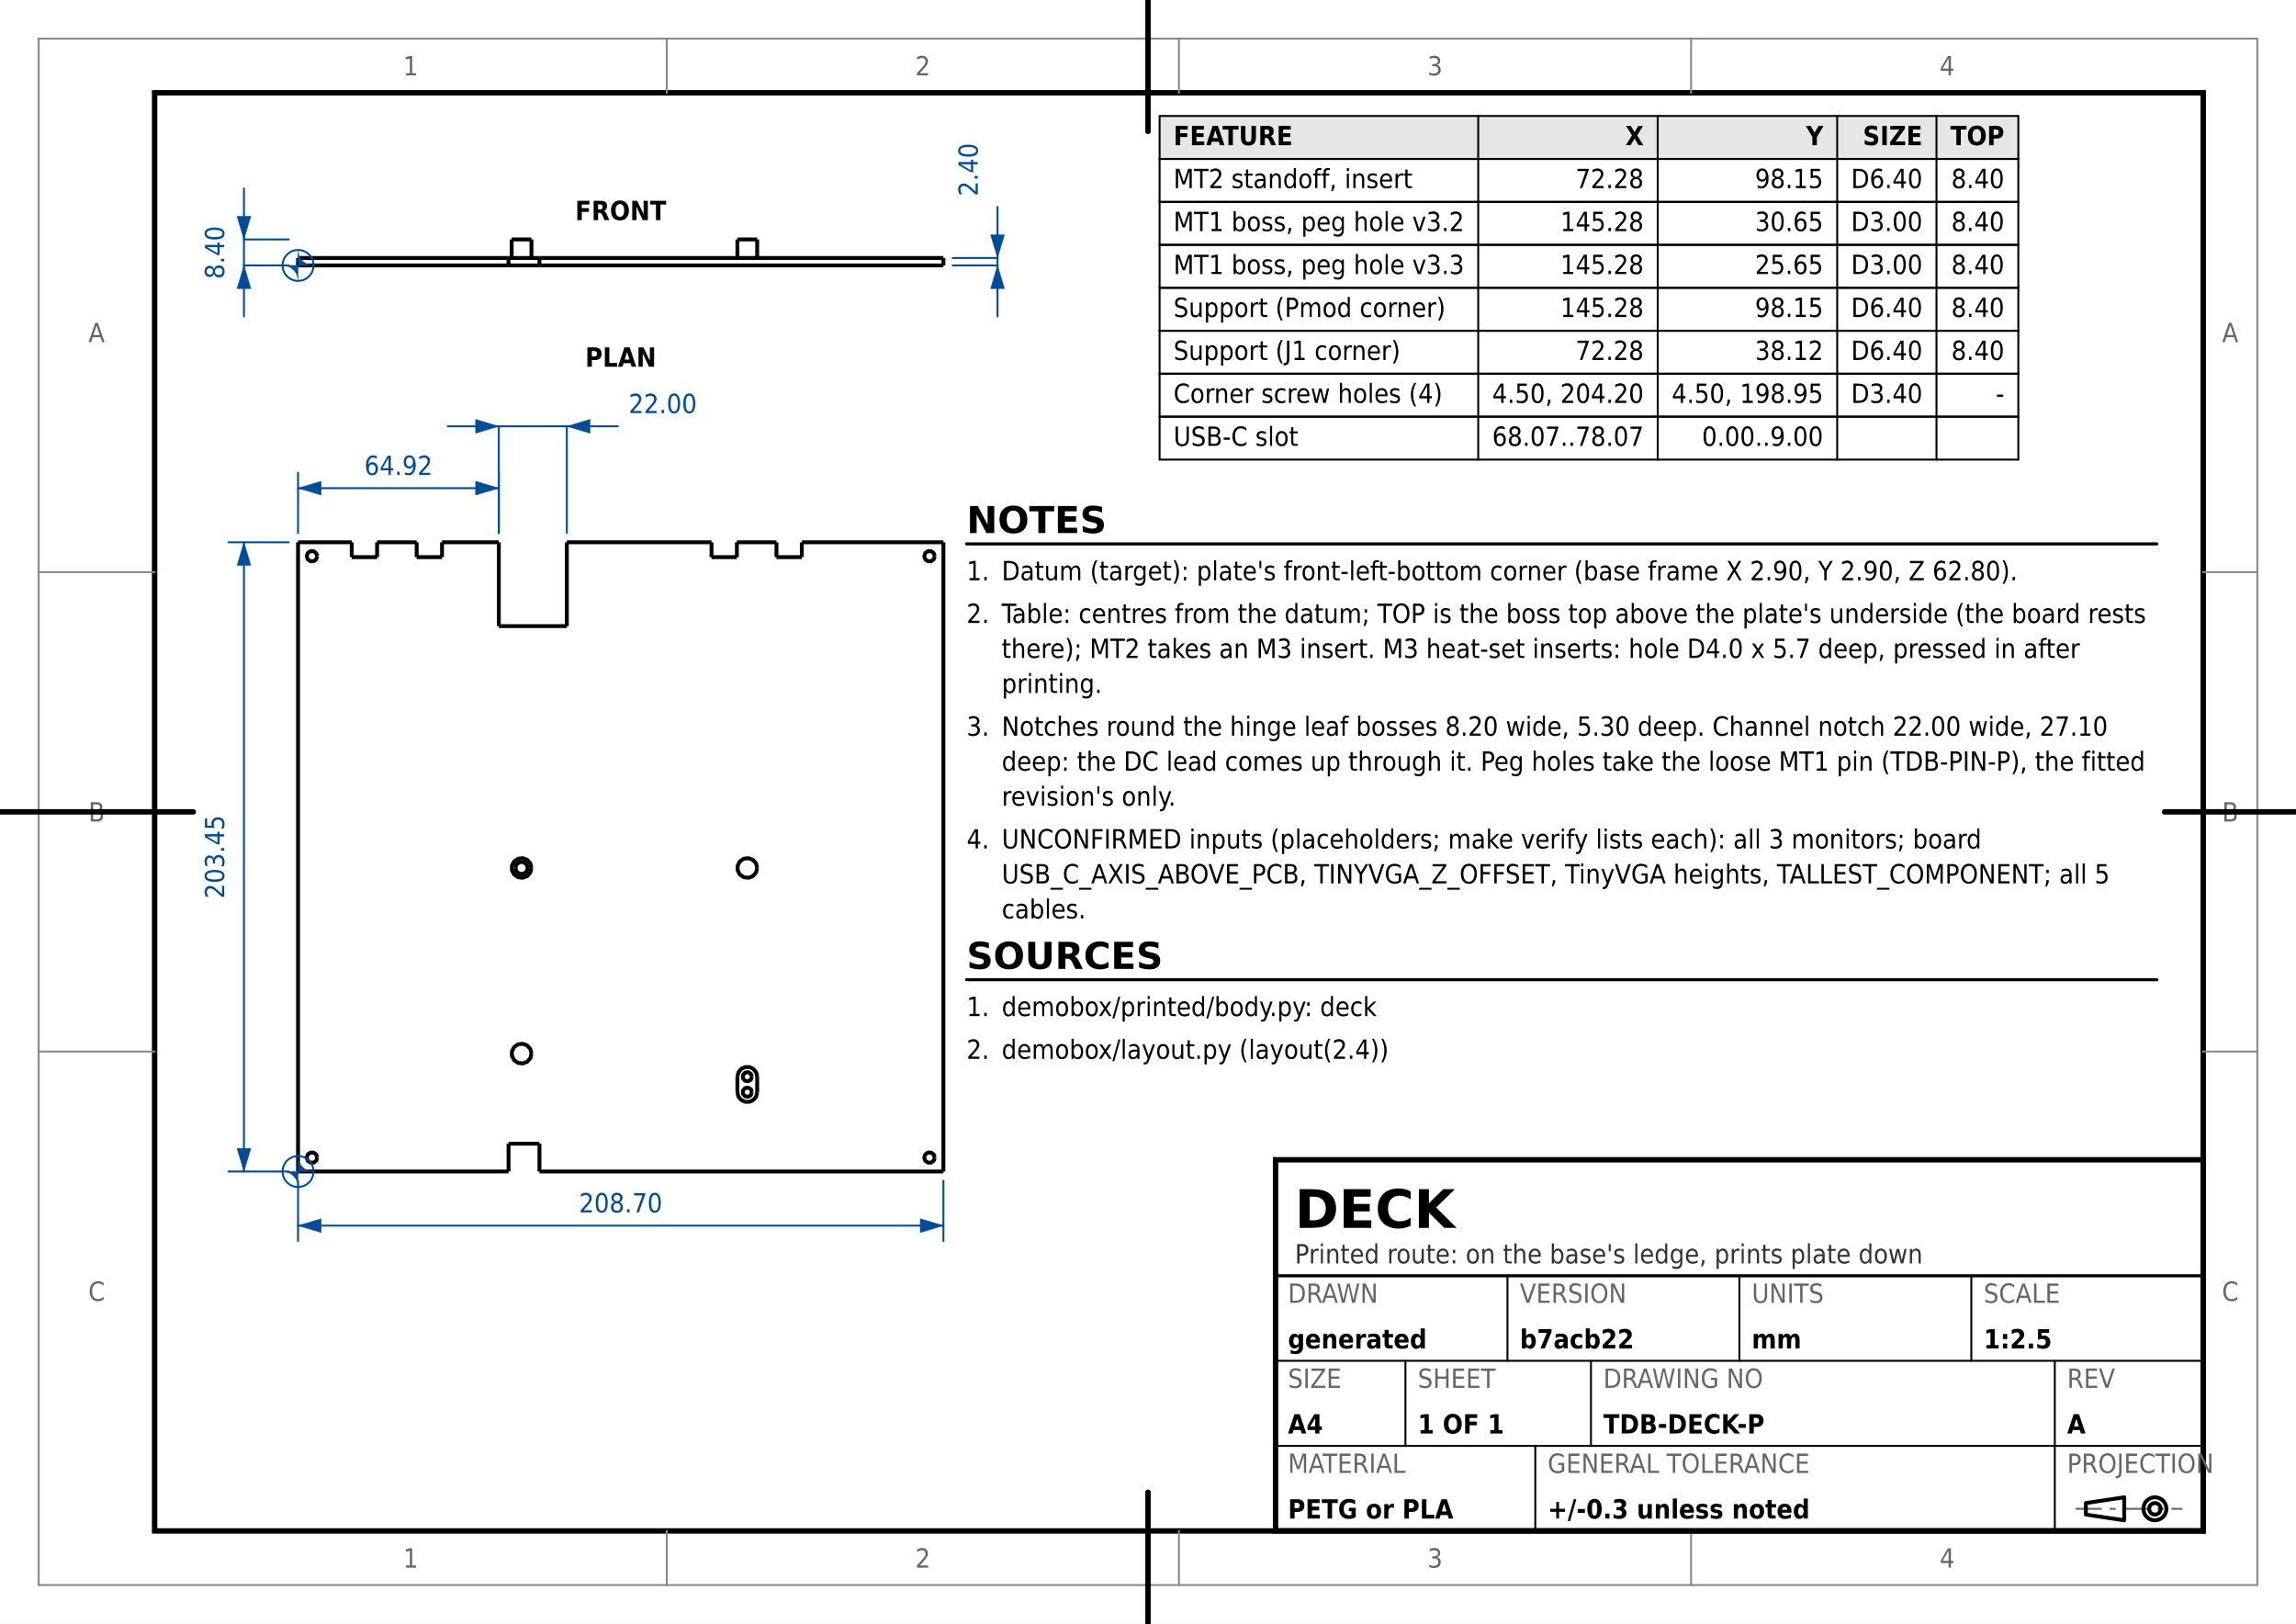
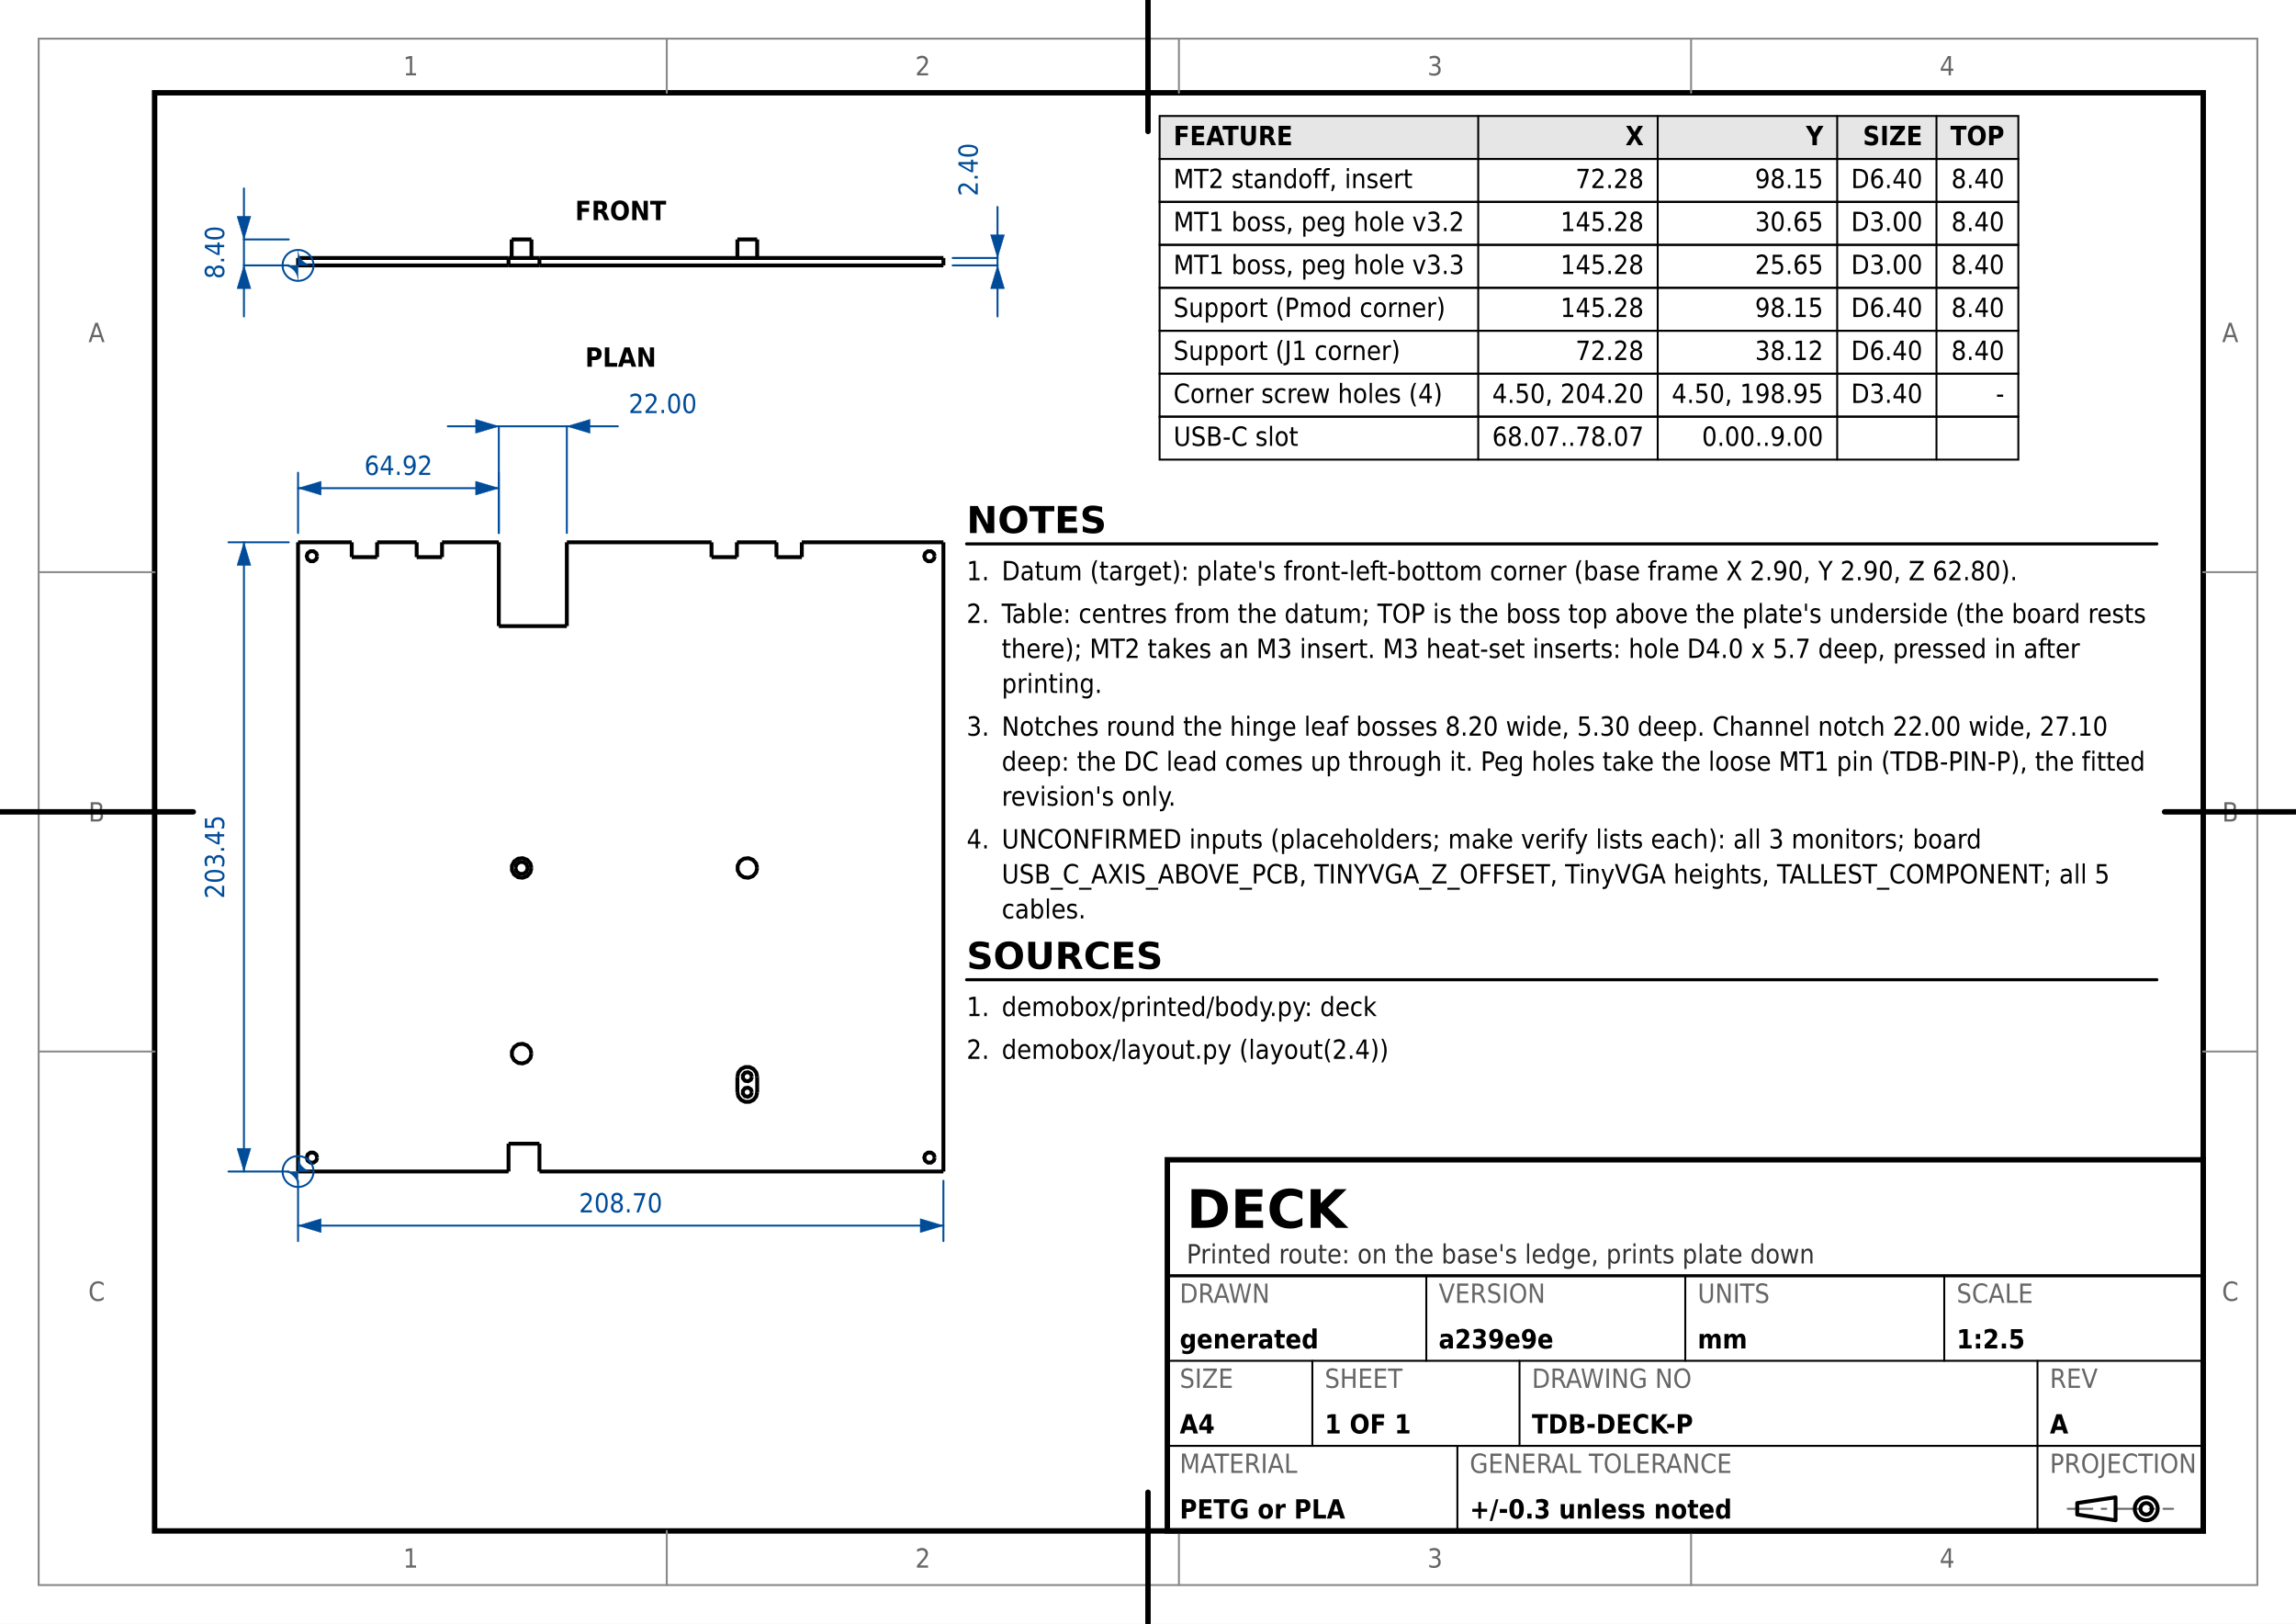
<svg xmlns="http://www.w3.org/2000/svg" version="1.1" width="297mm" height="210mm" viewBox="0 0 297 210">
  <rect width="100%" height="100%" fill="#ffffff" />
  <rect x="5" y="5" width="287" height="200" fill="none" stroke="#888888" stroke-width="0.25" />
  <rect x="20" y="12" width="265" height="186" fill="none" stroke="#000000" stroke-width="0.7" />
  <text x="53.125" y="202.75" font-family="DejaVu Sans Condensed, DejaVu Sans, Liberation Sans, sans-serif" font-size="3.429" fill="#666666" text-anchor="middle">1</text>
  <text x="53.125" y="9.75" font-family="DejaVu Sans Condensed, DejaVu Sans, Liberation Sans, sans-serif" font-size="3.429" fill="#666666" text-anchor="middle">1</text>
  <line x1="86.25" y1="205" x2="86.25" y2="198" stroke="#888888" stroke-width="0.25" stroke-linecap="round" />
  <line x1="86.25" y1="12" x2="86.25" y2="5" stroke="#888888" stroke-width="0.25" stroke-linecap="round" />
  <text x="119.375" y="202.75" font-family="DejaVu Sans Condensed, DejaVu Sans, Liberation Sans, sans-serif" font-size="3.429" fill="#666666" text-anchor="middle">2</text>
  <text x="119.375" y="9.75" font-family="DejaVu Sans Condensed, DejaVu Sans, Liberation Sans, sans-serif" font-size="3.429" fill="#666666" text-anchor="middle">2</text>
  <line x1="152.5" y1="205" x2="152.5" y2="198" stroke="#888888" stroke-width="0.25" stroke-linecap="round" />
  <line x1="152.5" y1="12" x2="152.5" y2="5" stroke="#888888" stroke-width="0.25" stroke-linecap="round" />
  <text x="185.625" y="202.75" font-family="DejaVu Sans Condensed, DejaVu Sans, Liberation Sans, sans-serif" font-size="3.429" fill="#666666" text-anchor="middle">3</text>
  <text x="185.625" y="9.75" font-family="DejaVu Sans Condensed, DejaVu Sans, Liberation Sans, sans-serif" font-size="3.429" fill="#666666" text-anchor="middle">3</text>
  <line x1="218.75" y1="205" x2="218.75" y2="198" stroke="#888888" stroke-width="0.25" stroke-linecap="round" />
  <line x1="218.75" y1="12" x2="218.75" y2="5" stroke="#888888" stroke-width="0.25" stroke-linecap="round" />
  <text x="251.875" y="202.75" font-family="DejaVu Sans Condensed, DejaVu Sans, Liberation Sans, sans-serif" font-size="3.429" fill="#666666" text-anchor="middle">4</text>
  <text x="251.875" y="9.75" font-family="DejaVu Sans Condensed, DejaVu Sans, Liberation Sans, sans-serif" font-size="3.429" fill="#666666" text-anchor="middle">4</text>
  <text x="12.5" y="168.25" font-family="DejaVu Sans Condensed, DejaVu Sans, Liberation Sans, sans-serif" font-size="3.429" fill="#666666" text-anchor="middle">C</text>
  <text x="288.5" y="168.25" font-family="DejaVu Sans Condensed, DejaVu Sans, Liberation Sans, sans-serif" font-size="3.429" fill="#666666" text-anchor="middle">C</text>
  <line x1="5" y1="136" x2="20" y2="136" stroke="#888888" stroke-width="0.25" stroke-linecap="round" />
  <line x1="285" y1="136" x2="292" y2="136" stroke="#888888" stroke-width="0.25" stroke-linecap="round" />
  <text x="12.5" y="106.25" font-family="DejaVu Sans Condensed, DejaVu Sans, Liberation Sans, sans-serif" font-size="3.429" fill="#666666" text-anchor="middle">B</text>
  <text x="288.5" y="106.25" font-family="DejaVu Sans Condensed, DejaVu Sans, Liberation Sans, sans-serif" font-size="3.429" fill="#666666" text-anchor="middle">B</text>
  <line x1="5" y1="74" x2="20" y2="74" stroke="#888888" stroke-width="0.25" stroke-linecap="round" />
  <line x1="285" y1="74" x2="292" y2="74" stroke="#888888" stroke-width="0.25" stroke-linecap="round" />
  <text x="12.5" y="44.25" font-family="DejaVu Sans Condensed, DejaVu Sans, Liberation Sans, sans-serif" font-size="3.429" fill="#666666" text-anchor="middle">A</text>
  <text x="288.5" y="44.25" font-family="DejaVu Sans Condensed, DejaVu Sans, Liberation Sans, sans-serif" font-size="3.429" fill="#666666" text-anchor="middle">A</text>
  <line x1="148.5" y1="210" x2="148.5" y2="193" stroke="#000000" stroke-width="0.7" stroke-linecap="round" />
  <line x1="148.5" y1="17" x2="148.5" y2="0" stroke="#000000" stroke-width="0.7" stroke-linecap="round" />
  <line x1="0" y1="105" x2="25" y2="105" stroke="#000000" stroke-width="0.7" stroke-linecap="round" />
  <line x1="280" y1="105" x2="297" y2="105" stroke="#000000" stroke-width="0.7" stroke-linecap="round" />
  <polyline points="38.555,34.327 38.555,33.367" fill="none" stroke="#000000" stroke-width="0.5" stroke-linejoin="round" />
  <polyline points="38.555,34.327 65.782,34.327" fill="none" stroke="#000000" stroke-width="0.5" stroke-linejoin="round" />
  <polyline points="65.782,33.367 65.782,34.327" fill="none" stroke="#000000" stroke-width="0.5" stroke-linejoin="round" />
  <polyline points="38.555,33.367 65.782,33.367" fill="none" stroke="#000000" stroke-width="0.5" stroke-linejoin="round" />
  <polyline points="69.782,33.367 122.035,33.367" fill="none" stroke="#000000" stroke-width="0.5" stroke-linejoin="round" />
  <polyline points="69.782,33.367 65.782,33.367" fill="none" stroke="#000000" stroke-width="0.5" stroke-linejoin="round" />
  <polyline points="69.782,34.327 122.035,34.327" fill="none" stroke="#000000" stroke-width="0.5" stroke-linejoin="round" />
  <polyline points="69.782,34.327 65.782,34.327" fill="none" stroke="#000000" stroke-width="0.5" stroke-linejoin="round" />
  <polyline points="122.035,34.327 122.035,33.367" fill="none" stroke="#000000" stroke-width="0.5" stroke-linejoin="round" />
  <polyline points="69.782,33.367 69.782,34.327" fill="none" stroke="#000000" stroke-width="0.5" stroke-linejoin="round" />
  <polyline points="66.186,30.967 66.218,30.967 66.312,30.967 66.465,30.967 66.668,30.967 66.91,30.967 67.181,30.967 67.466,30.967 67.751,30.967 68.021,30.967 68.264,30.967 68.466,30.967 68.619,30.967 68.714,30.967 68.746,30.967" fill="none" stroke="#000000" stroke-width="0.5" stroke-linejoin="round" />
  <polyline points="68.746,33.367 68.746,30.967" fill="none" stroke="#000000" stroke-width="0.5" stroke-linejoin="round" />
  <polyline points="97.946,33.367 97.946,30.967" fill="none" stroke="#000000" stroke-width="0.5" stroke-linejoin="round" />
  <polyline points="95.386,33.367 95.386,30.967" fill="none" stroke="#000000" stroke-width="0.5" stroke-linejoin="round" />
  <polyline points="97.946,30.967 97.914,30.967 97.819,30.967 97.666,30.967 97.464,30.967 97.221,30.967 96.951,30.967 96.666,30.967 96.381,30.967 96.11,30.967 95.868,30.967 95.665,30.967 95.512,30.967 95.418,30.967 95.386,30.967" fill="none" stroke="#000000" stroke-width="0.5" stroke-linejoin="round" />
  <polyline points="66.186,33.367 66.186,30.967" fill="none" stroke="#000000" stroke-width="0.5" stroke-linejoin="round" />
  <polyline points="38.555,151.516 38.555,70.136" fill="none" stroke="#000000" stroke-width="0.5" stroke-linejoin="round" />
  <polyline points="38.555,151.516 65.782,151.516" fill="none" stroke="#000000" stroke-width="0.5" stroke-linejoin="round" />
  <polyline points="38.555,70.136 45.499,70.136" fill="none" stroke="#000000" stroke-width="0.5" stroke-linejoin="round" />
  <polyline points="45.499,72.056 45.499,70.136" fill="none" stroke="#000000" stroke-width="0.5" stroke-linejoin="round" />
  <polyline points="48.779,72.056 45.499,72.056" fill="none" stroke="#000000" stroke-width="0.5" stroke-linejoin="round" />
  <polyline points="48.779,72.056 48.779,70.136" fill="none" stroke="#000000" stroke-width="0.5" stroke-linejoin="round" />
  <polyline points="48.779,70.136 53.899,70.136" fill="none" stroke="#000000" stroke-width="0.5" stroke-linejoin="round" />
  <polyline points="53.899,72.056 53.899,70.136" fill="none" stroke="#000000" stroke-width="0.5" stroke-linejoin="round" />
  <polyline points="57.179,72.056 53.899,72.056" fill="none" stroke="#000000" stroke-width="0.5" stroke-linejoin="round" />
  <polyline points="57.179,72.056 57.179,70.136" fill="none" stroke="#000000" stroke-width="0.5" stroke-linejoin="round" />
  <polyline points="57.179,70.136 64.524,70.136" fill="none" stroke="#000000" stroke-width="0.5" stroke-linejoin="round" />
  <polyline points="64.524,80.976 64.524,70.136" fill="none" stroke="#000000" stroke-width="0.5" stroke-linejoin="round" />
  <polyline points="73.324,80.976 64.524,80.976" fill="none" stroke="#000000" stroke-width="0.5" stroke-linejoin="round" />
  <polyline points="73.324,80.976 73.324,70.136" fill="none" stroke="#000000" stroke-width="0.5" stroke-linejoin="round" />
  <polyline points="73.324,70.136 92.039,70.136" fill="none" stroke="#000000" stroke-width="0.5" stroke-linejoin="round" />
  <polyline points="92.039,72.056 92.039,70.136" fill="none" stroke="#000000" stroke-width="0.5" stroke-linejoin="round" />
  <polyline points="95.319,72.056 92.039,72.056" fill="none" stroke="#000000" stroke-width="0.5" stroke-linejoin="round" />
  <polyline points="95.319,72.056 95.319,70.136" fill="none" stroke="#000000" stroke-width="0.5" stroke-linejoin="round" />
  <polyline points="95.319,70.136 100.439,70.136" fill="none" stroke="#000000" stroke-width="0.5" stroke-linejoin="round" />
  <polyline points="100.439,72.056 100.439,70.136" fill="none" stroke="#000000" stroke-width="0.5" stroke-linejoin="round" />
  <polyline points="103.719,72.056 100.439,72.056" fill="none" stroke="#000000" stroke-width="0.5" stroke-linejoin="round" />
  <polyline points="103.719,72.056 103.719,70.136" fill="none" stroke="#000000" stroke-width="0.5" stroke-linejoin="round" />
  <polyline points="103.719,70.136 122.035,70.136" fill="none" stroke="#000000" stroke-width="0.5" stroke-linejoin="round" />
  <polyline points="122.035,151.516 122.035,70.136" fill="none" stroke="#000000" stroke-width="0.5" stroke-linejoin="round" />
  <polyline points="69.782,151.516 122.035,151.516" fill="none" stroke="#000000" stroke-width="0.5" stroke-linejoin="round" />
  <polyline points="69.782,151.516 69.782,147.916" fill="none" stroke="#000000" stroke-width="0.5" stroke-linejoin="round" />
  <polyline points="69.782,147.916 65.782,147.916" fill="none" stroke="#000000" stroke-width="0.5" stroke-linejoin="round" />
  <polyline points="65.782,151.516 65.782,147.916" fill="none" stroke="#000000" stroke-width="0.5" stroke-linejoin="round" />
  <polyline points="41.035,149.716 40.905,149.317 40.565,149.07 40.145,149.07 39.804,149.317 39.675,149.716 39.804,150.116 40.145,150.363 40.565,150.363 40.905,150.116 41.035,149.716" fill="none" stroke="#000000" stroke-width="0.5" stroke-linejoin="round" />
  <polyline points="120.915,149.716 120.785,149.317 120.445,149.07 120.025,149.07 119.684,149.317 119.555,149.716 119.684,150.116 120.025,150.363 120.445,150.363 120.785,150.116 120.915,149.716" fill="none" stroke="#000000" stroke-width="0.5" stroke-linejoin="round" />
  <polyline points="41.035,71.936 40.905,71.537 40.565,71.29 40.145,71.29 39.804,71.537 39.675,71.936 39.804,72.336 40.145,72.583 40.565,72.583 40.905,72.336 41.035,71.936" fill="none" stroke="#000000" stroke-width="0.5" stroke-linejoin="round" />
  <polyline points="120.915,71.936 120.785,71.537 120.445,71.29 120.025,71.29 119.684,71.537 119.555,71.936 119.684,72.336 120.025,72.583 120.445,72.583 120.785,72.336 120.915,71.936" fill="none" stroke="#000000" stroke-width="0.5" stroke-linejoin="round" />
  <polyline points="68.746,136.268 68.599,135.673 68.193,135.215 67.62,134.998 67.012,135.071 66.508,135.419 66.223,135.962 66.223,136.575 66.508,137.117 67.012,137.465 67.62,137.539 68.193,137.322 68.599,136.863 68.746,136.268" fill="none" stroke="#000000" stroke-width="0.5" stroke-linejoin="round" />
  <polyline points="68.746,112.256 68.599,111.662 68.193,111.203 67.62,110.986 67.012,111.059 66.508,111.407 66.223,111.95 66.223,112.563 66.508,113.105 67.012,113.453 67.62,113.527 68.193,113.31 68.599,112.851 68.746,112.256" fill="none" stroke="#000000" stroke-width="0.5" stroke-linejoin="round" />
  <polyline points="97.946,141.256 97.819,141.812 97.464,142.257 96.951,142.504 96.381,142.504 95.868,142.257 95.512,141.812 95.386,141.256" fill="none" stroke="#000000" stroke-width="0.5" stroke-linejoin="round" />
  <polyline points="97.946,139.256 97.946,141.256" fill="none" stroke="#000000" stroke-width="0.5" stroke-linejoin="round" />
  <polyline points="95.386,141.256 95.386,139.256" fill="none" stroke="#000000" stroke-width="0.5" stroke-linejoin="round" />
  <polyline points="95.386,139.256 95.512,138.701 95.868,138.256 96.381,138.008 96.951,138.008 97.464,138.256 97.819,138.701 97.946,139.256" fill="none" stroke="#000000" stroke-width="0.5" stroke-linejoin="round" />
  <polyline points="97.946,112.256 97.799,111.662 97.393,111.203 96.82,110.986 96.212,111.059 95.708,111.407 95.423,111.95 95.423,112.563 95.708,113.105 96.212,113.453 96.82,113.527 97.393,113.31 97.799,112.851 97.946,112.256" fill="none" stroke="#000000" stroke-width="0.5" stroke-linejoin="round" />
  <polyline points="66.666,112.256 66.819,111.786 67.219,111.496 67.713,111.496 68.113,111.786 68.266,112.256 68.113,112.727 67.713,113.017 67.219,113.017 66.819,112.727 66.666,112.256" fill="none" stroke="#000000" stroke-width="0.5" stroke-linejoin="round" />
  <polyline points="97.266,141.256 97.125,140.871 96.77,140.666 96.366,140.737 96.102,141.051 96.102,141.462 96.366,141.776 96.77,141.847 97.125,141.642 97.266,141.256" fill="none" stroke="#000000" stroke-width="0.5" stroke-linejoin="round" />
  <polyline points="97.266,139.256 97.125,138.871 96.77,138.666 96.366,138.737 96.102,139.051 96.102,139.462 96.366,139.776 96.77,139.847 97.125,139.642 97.266,139.256" fill="none" stroke="#000000" stroke-width="0.5" stroke-linejoin="round" />
  <circle cx="38.555" cy="34.327" r="2" fill="none" stroke="#004c99" stroke-width="0.25" />
  <path d="M 38.555 34.327 L 40.555 34.327 A 2.0 2.0 0 0 1 38.555 32.327 Z" fill="#004c99" stroke="#004c99" stroke-width="0.05" stroke-linejoin="round" stroke-linecap="round" />
  <path d="M 38.555 34.327 L 36.555 34.327 A 2.0 2.0 0 0 1 38.555 36.327 Z" fill="#004c99" stroke="#004c99" stroke-width="0.05" stroke-linejoin="round" stroke-linecap="round" />
  <circle cx="38.555" cy="151.516" r="2" fill="none" stroke="#004c99" stroke-width="0.25" />
  <path d="M 38.555 151.516 L 40.555 151.516 A 2.0 2.0 0 0 1 38.555 149.516 Z" fill="#004c99" stroke="#004c99" stroke-width="0.05" stroke-linejoin="round" stroke-linecap="round" />
  <path d="M 38.555 151.516 L 36.555 151.516 A 2.0 2.0 0 0 1 38.555 153.516 Z" fill="#004c99" stroke="#004c99" stroke-width="0.05" stroke-linejoin="round" stroke-linecap="round" />
  <line x1="37.355" y1="34.327" x2="31.555" y2="34.327" stroke="#004c99" stroke-width="0.25" stroke-linecap="round" />
  <line x1="37.355" y1="30.967" x2="31.555" y2="30.967" stroke="#004c99" stroke-width="0.25" stroke-linecap="round" />
  <line x1="31.555" y1="34.327" x2="31.555" y2="30.967" stroke="#004c99" stroke-width="0.25" stroke-linecap="round" />
  <polygon points="31.555,34.327 30.655,37.327 32.455,37.327" fill="#004c99" stroke="#004c99" stroke-width="0.05" stroke-linejoin="round" />
  <polygon points="31.555,30.967 32.455,27.967 30.655,27.967" fill="#004c99" stroke="#004c99" stroke-width="0.05" stroke-linejoin="round" />
  <line x1="31.555" y1="40.927" x2="31.555" y2="34.327" stroke="#004c99" stroke-width="0.25" stroke-linecap="round" />
  <line x1="31.555" y1="30.967" x2="31.555" y2="24.367" stroke="#004c99" stroke-width="0.25" stroke-linecap="round" />
  <text x="29" y="32.647" font-family="DejaVu Sans Condensed, DejaVu Sans, Liberation Sans, sans-serif" font-size="3.429" fill="#004c99" text-anchor="middle" transform="rotate(-90 29 32.647)">8.40</text>
  <line x1="38.555" y1="152.716" x2="38.555" y2="160.516" stroke="#004c99" stroke-width="0.25" stroke-linecap="round" />
  <line x1="122.035" y1="152.716" x2="122.035" y2="160.516" stroke="#004c99" stroke-width="0.25" stroke-linecap="round" />
  <line x1="38.555" y1="158.516" x2="122.035" y2="158.516" stroke="#004c99" stroke-width="0.25" stroke-linecap="round" />
  <polygon points="38.555,158.516 41.555,159.416 41.555,157.616" fill="#004c99" stroke="#004c99" stroke-width="0.05" stroke-linejoin="round" />
  <polygon points="122.035,158.516 119.035,157.616 119.035,159.416" fill="#004c99" stroke="#004c99" stroke-width="0.05" stroke-linejoin="round" />
  <text x="80.295" y="156.807" font-family="DejaVu Sans Condensed, DejaVu Sans, Liberation Sans, sans-serif" font-size="3.429" fill="#004c99" text-anchor="middle">208.70</text>
  <line x1="37.355" y1="151.516" x2="29.555" y2="151.516" stroke="#004c99" stroke-width="0.25" stroke-linecap="round" />
  <line x1="37.355" y1="70.136" x2="29.555" y2="70.136" stroke="#004c99" stroke-width="0.25" stroke-linecap="round" />
  <line x1="31.555" y1="151.516" x2="31.555" y2="70.136" stroke="#004c99" stroke-width="0.25" stroke-linecap="round" />
  <polygon points="31.555,151.516 32.455,148.516 30.655,148.516" fill="#004c99" stroke="#004c99" stroke-width="0.05" stroke-linejoin="round" />
  <polygon points="31.555,70.136 30.655,73.136 32.455,73.136" fill="#004c99" stroke="#004c99" stroke-width="0.05" stroke-linejoin="round" />
  <text x="29" y="110.826" font-family="DejaVu Sans Condensed, DejaVu Sans, Liberation Sans, sans-serif" font-size="3.429" fill="#004c99" text-anchor="middle" transform="rotate(-90 29 110.8263)">203.45</text>
  <line x1="123.235" y1="34.327" x2="129.035" y2="34.327" stroke="#004c99" stroke-width="0.25" stroke-linecap="round" />
  <line x1="123.235" y1="33.367" x2="129.035" y2="33.367" stroke="#004c99" stroke-width="0.25" stroke-linecap="round" />
  <line x1="129.035" y1="34.327" x2="129.035" y2="33.367" stroke="#004c99" stroke-width="0.25" stroke-linecap="round" />
  <polygon points="129.035,34.327 128.135,37.327 129.935,37.327" fill="#004c99" stroke="#004c99" stroke-width="0.05" stroke-linejoin="round" />
  <polygon points="129.035,33.367 129.935,30.367 128.135,30.367" fill="#004c99" stroke="#004c99" stroke-width="0.05" stroke-linejoin="round" />
  <line x1="129.035" y1="40.927" x2="129.035" y2="34.327" stroke="#004c99" stroke-width="0.25" stroke-linecap="round" />
  <line x1="129.035" y1="33.367" x2="129.035" y2="26.767" stroke="#004c99" stroke-width="0.25" stroke-linecap="round" />
  <text x="126.48" y="25.367" font-family="DejaVu Sans Condensed, DejaVu Sans, Liberation Sans, sans-serif" font-size="3.429" fill="#004c99" text-anchor="start" transform="rotate(-90 126.48 25.367)">2.40</text>
  <line x1="38.555" y1="68.936" x2="38.555" y2="61.136" stroke="#004c99" stroke-width="0.25" stroke-linecap="round" />
  <line x1="64.524" y1="68.936" x2="64.524" y2="61.136" stroke="#004c99" stroke-width="0.25" stroke-linecap="round" />
  <line x1="38.555" y1="63.136" x2="64.524" y2="63.136" stroke="#004c99" stroke-width="0.25" stroke-linecap="round" />
  <polygon points="38.555,63.136 41.555,64.036 41.555,62.236" fill="#004c99" stroke="#004c99" stroke-width="0.05" stroke-linejoin="round" />
  <polygon points="64.524,63.136 61.524,62.236 61.524,64.036" fill="#004c99" stroke="#004c99" stroke-width="0.05" stroke-linejoin="round" />
  <text x="51.539" y="61.427" font-family="DejaVu Sans Condensed, DejaVu Sans, Liberation Sans, sans-serif" font-size="3.429" fill="#004c99" text-anchor="middle">64.92</text>
  <line x1="64.524" y1="68.936" x2="64.524" y2="55.136" stroke="#004c99" stroke-width="0.25" stroke-linecap="round" />
  <line x1="73.324" y1="68.936" x2="73.324" y2="55.136" stroke="#004c99" stroke-width="0.25" stroke-linecap="round" />
  <line x1="64.524" y1="55.136" x2="73.324" y2="55.136" stroke="#004c99" stroke-width="0.25" stroke-linecap="round" />
  <polygon points="64.524,55.136 61.524,54.236 61.524,56.036" fill="#004c99" stroke="#004c99" stroke-width="0.05" stroke-linejoin="round" />
  <polygon points="73.324,55.136 76.324,56.036 76.324,54.236" fill="#004c99" stroke="#004c99" stroke-width="0.05" stroke-linejoin="round" />
  <line x1="57.924" y1="55.136" x2="64.524" y2="55.136" stroke="#004c99" stroke-width="0.25" stroke-linecap="round" />
  <line x1="73.324" y1="55.136" x2="79.924" y2="55.136" stroke="#004c99" stroke-width="0.25" stroke-linecap="round" />
  <text x="81.324" y="53.427" font-family="DejaVu Sans Condensed, DejaVu Sans, Liberation Sans, sans-serif" font-size="3.429" fill="#004c99" text-anchor="start">22.00</text>
  <text x="80.295" y="28.467" font-family="DejaVu Sans Condensed, DejaVu Sans, Liberation Sans, sans-serif" font-size="3.429" fill="#000000" text-anchor="middle" font-weight="bold">FRONT</text>
  <text x="80.295" y="47.427" font-family="DejaVu Sans Condensed, DejaVu Sans, Liberation Sans, sans-serif" font-size="3.429" fill="#000000" text-anchor="middle" font-weight="bold">PLAN</text>
  <rect x="150" y="15" width="111.082" height="5.556" fill="#e6e6e6" stroke="#000000" stroke-width="0.25" />
  <text x="151.8" y="18.778" font-family="DejaVu Sans Condensed, DejaVu Sans, Liberation Sans, sans-serif" font-size="3.429" fill="#000000" text-anchor="start" font-weight="bold">FEATURE</text>
  <text x="212.633" y="18.778" font-family="DejaVu Sans Condensed, DejaVu Sans, Liberation Sans, sans-serif" font-size="3.429" fill="#000000" text-anchor="end" font-weight="bold">X</text>
  <text x="235.851" y="18.778" font-family="DejaVu Sans Condensed, DejaVu Sans, Liberation Sans, sans-serif" font-size="3.429" fill="#000000" text-anchor="end" font-weight="bold">Y</text>
  <text x="248.694" y="18.778" font-family="DejaVu Sans Condensed, DejaVu Sans, Liberation Sans, sans-serif" font-size="3.429" fill="#000000" text-anchor="end" font-weight="bold">SIZE</text>
  <text x="259.282" y="18.778" font-family="DejaVu Sans Condensed, DejaVu Sans, Liberation Sans, sans-serif" font-size="3.429" fill="#000000" text-anchor="end" font-weight="bold">TOP</text>
  <rect x="150" y="20.556" width="111.082" height="5.556" fill="none" stroke="#000000" stroke-width="0.25" />
  <text x="151.8" y="24.333" font-family="DejaVu Sans Condensed, DejaVu Sans, Liberation Sans, sans-serif" font-size="3.429" fill="#000000" text-anchor="start">MT2 standoff, insert</text>
  <text x="212.633" y="24.333" font-family="DejaVu Sans Condensed, DejaVu Sans, Liberation Sans, sans-serif" font-size="3.429" fill="#000000" text-anchor="end">72.28</text>
  <text x="235.851" y="24.333" font-family="DejaVu Sans Condensed, DejaVu Sans, Liberation Sans, sans-serif" font-size="3.429" fill="#000000" text-anchor="end">98.15</text>
  <text x="248.694" y="24.333" font-family="DejaVu Sans Condensed, DejaVu Sans, Liberation Sans, sans-serif" font-size="3.429" fill="#000000" text-anchor="end">D6.40</text>
  <text x="259.282" y="24.333" font-family="DejaVu Sans Condensed, DejaVu Sans, Liberation Sans, sans-serif" font-size="3.429" fill="#000000" text-anchor="end">8.40</text>
  <rect x="150" y="26.111" width="111.082" height="5.556" fill="none" stroke="#000000" stroke-width="0.25" />
  <text x="151.8" y="29.889" font-family="DejaVu Sans Condensed, DejaVu Sans, Liberation Sans, sans-serif" font-size="3.429" fill="#000000" text-anchor="start">MT1 boss, peg hole v3.2</text>
  <text x="212.633" y="29.889" font-family="DejaVu Sans Condensed, DejaVu Sans, Liberation Sans, sans-serif" font-size="3.429" fill="#000000" text-anchor="end">145.28</text>
  <text x="235.851" y="29.889" font-family="DejaVu Sans Condensed, DejaVu Sans, Liberation Sans, sans-serif" font-size="3.429" fill="#000000" text-anchor="end">30.65</text>
  <text x="248.694" y="29.889" font-family="DejaVu Sans Condensed, DejaVu Sans, Liberation Sans, sans-serif" font-size="3.429" fill="#000000" text-anchor="end">D3.00</text>
  <text x="259.282" y="29.889" font-family="DejaVu Sans Condensed, DejaVu Sans, Liberation Sans, sans-serif" font-size="3.429" fill="#000000" text-anchor="end">8.40</text>
  <rect x="150" y="31.667" width="111.082" height="5.556" fill="none" stroke="#000000" stroke-width="0.25" />
  <text x="151.8" y="35.444" font-family="DejaVu Sans Condensed, DejaVu Sans, Liberation Sans, sans-serif" font-size="3.429" fill="#000000" text-anchor="start">MT1 boss, peg hole v3.3</text>
  <text x="212.633" y="35.444" font-family="DejaVu Sans Condensed, DejaVu Sans, Liberation Sans, sans-serif" font-size="3.429" fill="#000000" text-anchor="end">145.28</text>
  <text x="235.851" y="35.444" font-family="DejaVu Sans Condensed, DejaVu Sans, Liberation Sans, sans-serif" font-size="3.429" fill="#000000" text-anchor="end">25.65</text>
  <text x="248.694" y="35.444" font-family="DejaVu Sans Condensed, DejaVu Sans, Liberation Sans, sans-serif" font-size="3.429" fill="#000000" text-anchor="end">D3.00</text>
  <text x="259.282" y="35.444" font-family="DejaVu Sans Condensed, DejaVu Sans, Liberation Sans, sans-serif" font-size="3.429" fill="#000000" text-anchor="end">8.40</text>
  <rect x="150" y="37.222" width="111.082" height="5.556" fill="none" stroke="#000000" stroke-width="0.25" />
  <text x="151.8" y="41" font-family="DejaVu Sans Condensed, DejaVu Sans, Liberation Sans, sans-serif" font-size="3.429" fill="#000000" text-anchor="start">Support (Pmod corner)</text>
  <text x="212.633" y="41" font-family="DejaVu Sans Condensed, DejaVu Sans, Liberation Sans, sans-serif" font-size="3.429" fill="#000000" text-anchor="end">145.28</text>
  <text x="235.851" y="41" font-family="DejaVu Sans Condensed, DejaVu Sans, Liberation Sans, sans-serif" font-size="3.429" fill="#000000" text-anchor="end">98.15</text>
  <text x="248.694" y="41" font-family="DejaVu Sans Condensed, DejaVu Sans, Liberation Sans, sans-serif" font-size="3.429" fill="#000000" text-anchor="end">D6.40</text>
  <text x="259.282" y="41" font-family="DejaVu Sans Condensed, DejaVu Sans, Liberation Sans, sans-serif" font-size="3.429" fill="#000000" text-anchor="end">8.40</text>
  <rect x="150" y="42.778" width="111.082" height="5.556" fill="none" stroke="#000000" stroke-width="0.25" />
  <text x="151.8" y="46.556" font-family="DejaVu Sans Condensed, DejaVu Sans, Liberation Sans, sans-serif" font-size="3.429" fill="#000000" text-anchor="start">Support (J1 corner)</text>
  <text x="212.633" y="46.556" font-family="DejaVu Sans Condensed, DejaVu Sans, Liberation Sans, sans-serif" font-size="3.429" fill="#000000" text-anchor="end">72.28</text>
  <text x="235.851" y="46.556" font-family="DejaVu Sans Condensed, DejaVu Sans, Liberation Sans, sans-serif" font-size="3.429" fill="#000000" text-anchor="end">38.12</text>
  <text x="248.694" y="46.556" font-family="DejaVu Sans Condensed, DejaVu Sans, Liberation Sans, sans-serif" font-size="3.429" fill="#000000" text-anchor="end">D6.40</text>
  <text x="259.282" y="46.556" font-family="DejaVu Sans Condensed, DejaVu Sans, Liberation Sans, sans-serif" font-size="3.429" fill="#000000" text-anchor="end">8.40</text>
  <rect x="150" y="48.333" width="111.082" height="5.556" fill="none" stroke="#000000" stroke-width="0.25" />
  <text x="151.8" y="52.111" font-family="DejaVu Sans Condensed, DejaVu Sans, Liberation Sans, sans-serif" font-size="3.429" fill="#000000" text-anchor="start">Corner screw holes (4)</text>
  <text x="212.633" y="52.111" font-family="DejaVu Sans Condensed, DejaVu Sans, Liberation Sans, sans-serif" font-size="3.429" fill="#000000" text-anchor="end">4.50, 204.20</text>
  <text x="235.851" y="52.111" font-family="DejaVu Sans Condensed, DejaVu Sans, Liberation Sans, sans-serif" font-size="3.429" fill="#000000" text-anchor="end">4.50, 198.95</text>
  <text x="248.694" y="52.111" font-family="DejaVu Sans Condensed, DejaVu Sans, Liberation Sans, sans-serif" font-size="3.429" fill="#000000" text-anchor="end">D3.40</text>
  <text x="259.282" y="52.111" font-family="DejaVu Sans Condensed, DejaVu Sans, Liberation Sans, sans-serif" font-size="3.429" fill="#000000" text-anchor="end">-</text>
  <rect x="150" y="53.889" width="111.082" height="5.556" fill="none" stroke="#000000" stroke-width="0.25" />
  <text x="151.8" y="57.667" font-family="DejaVu Sans Condensed, DejaVu Sans, Liberation Sans, sans-serif" font-size="3.429" fill="#000000" text-anchor="start">USB-C slot</text>
  <text x="212.633" y="57.667" font-family="DejaVu Sans Condensed, DejaVu Sans, Liberation Sans, sans-serif" font-size="3.429" fill="#000000" text-anchor="end">68.07..78.07</text>
  <text x="235.851" y="57.667" font-family="DejaVu Sans Condensed, DejaVu Sans, Liberation Sans, sans-serif" font-size="3.429" fill="#000000" text-anchor="end">0.00..9.00</text>
  <line x1="191.215" y1="15" x2="191.215" y2="59.444" stroke="#000000" stroke-width="0.25" stroke-linecap="round" />
  <line x1="214.433" y1="15" x2="214.433" y2="59.444" stroke="#000000" stroke-width="0.25" stroke-linecap="round" />
  <line x1="237.651" y1="15" x2="237.651" y2="59.444" stroke="#000000" stroke-width="0.25" stroke-linecap="round" />
  <line x1="250.494" y1="15" x2="250.494" y2="59.444" stroke="#000000" stroke-width="0.25" stroke-linecap="round" />
  <text x="125.035" y="68.944" font-family="DejaVu Sans, Liberation Sans, sans-serif" font-size="4.801" fill="#000000" text-anchor="start" font-weight="bold">NOTES</text>
  <line x1="125.035" y1="70.344" x2="279" y2="70.344" stroke="#000000" stroke-width="0.4" stroke-linecap="round" />
  <text x="125.035" y="75.044" font-family="DejaVu Sans Condensed, DejaVu Sans, Liberation Sans, sans-serif" font-size="3.429" fill="#000000" text-anchor="start">1.</text>
  <text x="129.577" y="75.044" font-family="DejaVu Sans Condensed, DejaVu Sans, Liberation Sans, sans-serif" font-size="3.429" fill="#000000" text-anchor="start">Datum (target): plate's front-left-bottom corner (base frame X 2.90, Y 2.90, Z 62.80).</text>
  <text x="125.035" y="80.571" font-family="DejaVu Sans Condensed, DejaVu Sans, Liberation Sans, sans-serif" font-size="3.429" fill="#000000" text-anchor="start">2.</text>
  <text x="129.577" y="80.571" font-family="DejaVu Sans Condensed, DejaVu Sans, Liberation Sans, sans-serif" font-size="3.429" fill="#000000" text-anchor="start">Table: centres from the datum; TOP is the boss top above the plate's underside (the board rests</text>
  <text x="129.577" y="85.098" font-family="DejaVu Sans Condensed, DejaVu Sans, Liberation Sans, sans-serif" font-size="3.429" fill="#000000" text-anchor="start">there); MT2 takes an M3 insert. M3 heat-set inserts: hole D4.0 x 5.7 deep, pressed in after</text>
  <text x="129.577" y="89.625" font-family="DejaVu Sans Condensed, DejaVu Sans, Liberation Sans, sans-serif" font-size="3.429" fill="#000000" text-anchor="start">printing.</text>
  <text x="125.035" y="95.151" font-family="DejaVu Sans Condensed, DejaVu Sans, Liberation Sans, sans-serif" font-size="3.429" fill="#000000" text-anchor="start">3.</text>
  <text x="129.577" y="95.151" font-family="DejaVu Sans Condensed, DejaVu Sans, Liberation Sans, sans-serif" font-size="3.429" fill="#000000" text-anchor="start">Notches round the hinge leaf bosses 8.20 wide, 5.30 deep. Channel notch 22.00 wide, 27.10</text>
  <text x="129.577" y="99.678" font-family="DejaVu Sans Condensed, DejaVu Sans, Liberation Sans, sans-serif" font-size="3.429" fill="#000000" text-anchor="start">deep: the DC lead comes up through it. Peg holes take the loose MT1 pin (TDB-PIN-P), the fitted</text>
  <text x="129.577" y="104.205" font-family="DejaVu Sans Condensed, DejaVu Sans, Liberation Sans, sans-serif" font-size="3.429" fill="#000000" text-anchor="start">revision's only.</text>
  <text x="125.035" y="109.732" font-family="DejaVu Sans Condensed, DejaVu Sans, Liberation Sans, sans-serif" font-size="3.429" fill="#000000" text-anchor="start">4.</text>
  <text x="129.577" y="109.732" font-family="DejaVu Sans Condensed, DejaVu Sans, Liberation Sans, sans-serif" font-size="3.429" fill="#000000" text-anchor="start">UNCONFIRMED inputs (placeholders; make verify lists each): all 3 monitors; board</text>
  <text x="129.577" y="114.258" font-family="DejaVu Sans Condensed, DejaVu Sans, Liberation Sans, sans-serif" font-size="3.429" fill="#000000" text-anchor="start">USB_C_AXIS_ABOVE_PCB, TINYVGA_Z_OFFSET, TinyVGA heights, TALLEST_COMPONENT; all 5</text>
  <text x="129.577" y="118.785" font-family="DejaVu Sans Condensed, DejaVu Sans, Liberation Sans, sans-serif" font-size="3.429" fill="#000000" text-anchor="start">cables.</text>
  <text x="125.035" y="125.312" font-family="DejaVu Sans, Liberation Sans, sans-serif" font-size="4.801" fill="#000000" text-anchor="start" font-weight="bold">SOURCES</text>
  <line x1="125.035" y1="126.712" x2="279" y2="126.712" stroke="#000000" stroke-width="0.4" stroke-linecap="round" />
  <text x="125.035" y="131.412" font-family="DejaVu Sans Condensed, DejaVu Sans, Liberation Sans, sans-serif" font-size="3.429" fill="#000000" text-anchor="start">1.</text>
  <text x="129.577" y="131.412" font-family="DejaVu Sans Condensed, DejaVu Sans, Liberation Sans, sans-serif" font-size="3.429" fill="#000000" text-anchor="start">demobox/printed/body.py: deck</text>
  <text x="125.035" y="136.939" font-family="DejaVu Sans Condensed, DejaVu Sans, Liberation Sans, sans-serif" font-size="3.429" fill="#000000" text-anchor="start">2.</text>
  <text x="129.577" y="136.939" font-family="DejaVu Sans Condensed, DejaVu Sans, Liberation Sans, sans-serif" font-size="3.429" fill="#000000" text-anchor="start">demobox/layout.py (layout(2.4))</text>
-   <rect x="165" y="150" width="120" height="48" fill="none" stroke="#000000" stroke-width="0.7" />
-   <line x1="165" y1="165" x2="285" y2="165" stroke="#000000" stroke-width="0.4" stroke-linecap="round" />
-   <text x="167.5" y="158.8" font-family="DejaVu Sans, Liberation Sans, sans-serif" font-size="6.859" fill="#000000" text-anchor="start" font-weight="bold">DECK</text>
-   <text x="167.5" y="163.4" font-family="DejaVu Sans Condensed, DejaVu Sans, Liberation Sans, sans-serif" font-size="3.429" fill="#333333" text-anchor="start">Printed route: on the base's ledge, prints plate down</text>
-   <text x="166.6" y="168.5" font-family="DejaVu Sans Condensed, DejaVu Sans, Liberation Sans, sans-serif" font-size="3.429" fill="#666666" text-anchor="start">DRAWN</text>
-   <text x="166.6" y="174.4" font-family="DejaVu Sans Condensed, DejaVu Sans, Liberation Sans, sans-serif" font-size="3.429" fill="#000000" text-anchor="start" font-weight="bold">generated</text>
-   <line x1="195" y1="176" x2="195" y2="165" stroke="#000000" stroke-width="0.25" stroke-linecap="round" />
-   <text x="196.6" y="168.5" font-family="DejaVu Sans Condensed, DejaVu Sans, Liberation Sans, sans-serif" font-size="3.429" fill="#666666" text-anchor="start">VERSION</text>
-   <text x="196.6" y="174.4" font-family="DejaVu Sans Condensed, DejaVu Sans, Liberation Sans, sans-serif" font-size="3.429" fill="#000000" text-anchor="start" font-weight="bold">b7acb22</text>
-   <line x1="225" y1="176" x2="225" y2="165" stroke="#000000" stroke-width="0.25" stroke-linecap="round" />
-   <text x="226.6" y="168.5" font-family="DejaVu Sans Condensed, DejaVu Sans, Liberation Sans, sans-serif" font-size="3.429" fill="#666666" text-anchor="start">UNITS</text>
-   <text x="226.6" y="174.4" font-family="DejaVu Sans Condensed, DejaVu Sans, Liberation Sans, sans-serif" font-size="3.429" fill="#000000" text-anchor="start" font-weight="bold">mm</text>
-   <line x1="255" y1="176" x2="255" y2="165" stroke="#000000" stroke-width="0.25" stroke-linecap="round" />
-   <text x="256.6" y="168.5" font-family="DejaVu Sans Condensed, DejaVu Sans, Liberation Sans, sans-serif" font-size="3.429" fill="#666666" text-anchor="start">SCALE</text>
-   <text x="256.6" y="174.4" font-family="DejaVu Sans Condensed, DejaVu Sans, Liberation Sans, sans-serif" font-size="3.429" fill="#000000" text-anchor="start" font-weight="bold">1:2.5</text>
-   <line x1="165" y1="176" x2="285" y2="176" stroke="#000000" stroke-width="0.25" stroke-linecap="round" />
-   <text x="166.6" y="179.5" font-family="DejaVu Sans Condensed, DejaVu Sans, Liberation Sans, sans-serif" font-size="3.429" fill="#666666" text-anchor="start">SIZE</text>
-   <text x="166.6" y="185.4" font-family="DejaVu Sans Condensed, DejaVu Sans, Liberation Sans, sans-serif" font-size="3.429" fill="#000000" text-anchor="start" font-weight="bold">A4</text>
-   <line x1="181.8" y1="187" x2="181.8" y2="176" stroke="#000000" stroke-width="0.25" stroke-linecap="round" />
-   <text x="183.4" y="179.5" font-family="DejaVu Sans Condensed, DejaVu Sans, Liberation Sans, sans-serif" font-size="3.429" fill="#666666" text-anchor="start">SHEET</text>
-   <text x="183.4" y="185.4" font-family="DejaVu Sans Condensed, DejaVu Sans, Liberation Sans, sans-serif" font-size="3.429" fill="#000000" text-anchor="start" font-weight="bold">1 OF 1</text>
-   <line x1="205.8" y1="187" x2="205.8" y2="176" stroke="#000000" stroke-width="0.25" stroke-linecap="round" />
-   <text x="207.4" y="179.5" font-family="DejaVu Sans Condensed, DejaVu Sans, Liberation Sans, sans-serif" font-size="3.429" fill="#666666" text-anchor="start">DRAWING NO</text>
-   <text x="207.4" y="185.4" font-family="DejaVu Sans Condensed, DejaVu Sans, Liberation Sans, sans-serif" font-size="3.429" fill="#000000" text-anchor="start" font-weight="bold">TDB-DECK-P</text>
-   <line x1="265.8" y1="187" x2="265.8" y2="176" stroke="#000000" stroke-width="0.25" stroke-linecap="round" />
-   <text x="267.4" y="179.5" font-family="DejaVu Sans Condensed, DejaVu Sans, Liberation Sans, sans-serif" font-size="3.429" fill="#666666" text-anchor="start">REV</text>
-   <text x="267.4" y="185.4" font-family="DejaVu Sans Condensed, DejaVu Sans, Liberation Sans, sans-serif" font-size="3.429" fill="#000000" text-anchor="start" font-weight="bold">A</text>
-   <line x1="165" y1="187" x2="285" y2="187" stroke="#000000" stroke-width="0.25" stroke-linecap="round" />
-   <text x="166.6" y="190.5" font-family="DejaVu Sans Condensed, DejaVu Sans, Liberation Sans, sans-serif" font-size="3.429" fill="#666666" text-anchor="start">MATERIAL</text>
-   <text x="166.6" y="196.4" font-family="DejaVu Sans Condensed, DejaVu Sans, Liberation Sans, sans-serif" font-size="3.429" fill="#000000" text-anchor="start" font-weight="bold">PETG or PLA</text>
-   <line x1="198.6" y1="198" x2="198.6" y2="187" stroke="#000000" stroke-width="0.25" stroke-linecap="round" />
-   <text x="200.2" y="190.5" font-family="DejaVu Sans Condensed, DejaVu Sans, Liberation Sans, sans-serif" font-size="3.429" fill="#666666" text-anchor="start">GENERAL TOLERANCE</text>
-   <text x="200.2" y="196.4" font-family="DejaVu Sans Condensed, DejaVu Sans, Liberation Sans, sans-serif" font-size="3.429" fill="#000000" text-anchor="start" font-weight="bold">+/-0.3 unless noted</text>
-   <line x1="265.8" y1="198" x2="265.8" y2="187" stroke="#000000" stroke-width="0.25" stroke-linecap="round" />
-   <text x="267.4" y="190.5" font-family="DejaVu Sans Condensed, DejaVu Sans, Liberation Sans, sans-serif" font-size="3.429" fill="#666666" text-anchor="start">PROJECTION</text>
-   <line x1="268.58" y1="195.14" x2="282.22" y2="195.14" stroke="#666666" stroke-width="0.25" stroke-linecap="round" stroke-dasharray="3.2,1.2,0.6,1.2" />
-   <polygon points="269.82,194.396 274.78,193.652 274.78,196.628 269.82,195.884" fill="none" stroke="#000000" stroke-width="0.5" stroke-linejoin="round" />
-   <circle cx="278.748" cy="195.14" r="1.488" fill="none" stroke="#000000" stroke-width="0.5" />
-   <circle cx="278.748" cy="195.14" r="0.744" fill="none" stroke="#000000" stroke-width="0.5" />
+   <rect x="151" y="150" width="134" height="48" fill="none" stroke="#000000" stroke-width="0.7" />
+   <line x1="151" y1="165" x2="285" y2="165" stroke="#000000" stroke-width="0.4" stroke-linecap="round" />
+   <text x="153.5" y="158.8" font-family="DejaVu Sans, Liberation Sans, sans-serif" font-size="6.859" fill="#000000" text-anchor="start" font-weight="bold">DECK</text>
+   <text x="153.5" y="163.4" font-family="DejaVu Sans Condensed, DejaVu Sans, Liberation Sans, sans-serif" font-size="3.429" fill="#333333" text-anchor="start">Printed route: on the base's ledge, prints plate down</text>
+   <text x="152.6" y="168.5" font-family="DejaVu Sans Condensed, DejaVu Sans, Liberation Sans, sans-serif" font-size="3.429" fill="#666666" text-anchor="start">DRAWN</text>
+   <text x="152.6" y="174.4" font-family="DejaVu Sans Condensed, DejaVu Sans, Liberation Sans, sans-serif" font-size="3.429" fill="#000000" text-anchor="start" font-weight="bold">generated</text>
+   <line x1="184.5" y1="176" x2="184.5" y2="165" stroke="#000000" stroke-width="0.25" stroke-linecap="round" />
+   <text x="186.1" y="168.5" font-family="DejaVu Sans Condensed, DejaVu Sans, Liberation Sans, sans-serif" font-size="3.429" fill="#666666" text-anchor="start">VERSION</text>
+   <text x="186.1" y="174.4" font-family="DejaVu Sans Condensed, DejaVu Sans, Liberation Sans, sans-serif" font-size="3.429" fill="#000000" text-anchor="start" font-weight="bold">a239e9e</text>
+   <line x1="218" y1="176" x2="218" y2="165" stroke="#000000" stroke-width="0.25" stroke-linecap="round" />
+   <text x="219.6" y="168.5" font-family="DejaVu Sans Condensed, DejaVu Sans, Liberation Sans, sans-serif" font-size="3.429" fill="#666666" text-anchor="start">UNITS</text>
+   <text x="219.6" y="174.4" font-family="DejaVu Sans Condensed, DejaVu Sans, Liberation Sans, sans-serif" font-size="3.429" fill="#000000" text-anchor="start" font-weight="bold">mm</text>
+   <line x1="251.5" y1="176" x2="251.5" y2="165" stroke="#000000" stroke-width="0.25" stroke-linecap="round" />
+   <text x="253.1" y="168.5" font-family="DejaVu Sans Condensed, DejaVu Sans, Liberation Sans, sans-serif" font-size="3.429" fill="#666666" text-anchor="start">SCALE</text>
+   <text x="253.1" y="174.4" font-family="DejaVu Sans Condensed, DejaVu Sans, Liberation Sans, sans-serif" font-size="3.429" fill="#000000" text-anchor="start" font-weight="bold">1:2.5</text>
+   <line x1="151" y1="176" x2="285" y2="176" stroke="#000000" stroke-width="0.25" stroke-linecap="round" />
+   <text x="152.6" y="179.5" font-family="DejaVu Sans Condensed, DejaVu Sans, Liberation Sans, sans-serif" font-size="3.429" fill="#666666" text-anchor="start">SIZE</text>
+   <text x="152.6" y="185.4" font-family="DejaVu Sans Condensed, DejaVu Sans, Liberation Sans, sans-serif" font-size="3.429" fill="#000000" text-anchor="start" font-weight="bold">A4</text>
+   <line x1="169.76" y1="187" x2="169.76" y2="176" stroke="#000000" stroke-width="0.25" stroke-linecap="round" />
+   <text x="171.36" y="179.5" font-family="DejaVu Sans Condensed, DejaVu Sans, Liberation Sans, sans-serif" font-size="3.429" fill="#666666" text-anchor="start">SHEET</text>
+   <text x="171.36" y="185.4" font-family="DejaVu Sans Condensed, DejaVu Sans, Liberation Sans, sans-serif" font-size="3.429" fill="#000000" text-anchor="start" font-weight="bold">1 OF 1</text>
+   <line x1="196.56" y1="187" x2="196.56" y2="176" stroke="#000000" stroke-width="0.25" stroke-linecap="round" />
+   <text x="198.16" y="179.5" font-family="DejaVu Sans Condensed, DejaVu Sans, Liberation Sans, sans-serif" font-size="3.429" fill="#666666" text-anchor="start">DRAWING NO</text>
+   <text x="198.16" y="185.4" font-family="DejaVu Sans Condensed, DejaVu Sans, Liberation Sans, sans-serif" font-size="3.429" fill="#000000" text-anchor="start" font-weight="bold">TDB-DECK-P</text>
+   <line x1="263.56" y1="187" x2="263.56" y2="176" stroke="#000000" stroke-width="0.25" stroke-linecap="round" />
+   <text x="265.16" y="179.5" font-family="DejaVu Sans Condensed, DejaVu Sans, Liberation Sans, sans-serif" font-size="3.429" fill="#666666" text-anchor="start">REV</text>
+   <text x="265.16" y="185.4" font-family="DejaVu Sans Condensed, DejaVu Sans, Liberation Sans, sans-serif" font-size="3.429" fill="#000000" text-anchor="start" font-weight="bold">A</text>
+   <line x1="151" y1="187" x2="285" y2="187" stroke="#000000" stroke-width="0.25" stroke-linecap="round" />
+   <text x="152.6" y="190.5" font-family="DejaVu Sans Condensed, DejaVu Sans, Liberation Sans, sans-serif" font-size="3.429" fill="#666666" text-anchor="start">MATERIAL</text>
+   <text x="152.6" y="196.4" font-family="DejaVu Sans Condensed, DejaVu Sans, Liberation Sans, sans-serif" font-size="3.429" fill="#000000" text-anchor="start" font-weight="bold">PETG or PLA</text>
+   <line x1="188.52" y1="198" x2="188.52" y2="187" stroke="#000000" stroke-width="0.25" stroke-linecap="round" />
+   <text x="190.12" y="190.5" font-family="DejaVu Sans Condensed, DejaVu Sans, Liberation Sans, sans-serif" font-size="3.429" fill="#666666" text-anchor="start">GENERAL TOLERANCE</text>
+   <text x="190.12" y="196.4" font-family="DejaVu Sans Condensed, DejaVu Sans, Liberation Sans, sans-serif" font-size="3.429" fill="#000000" text-anchor="start" font-weight="bold">+/-0.3 unless noted</text>
+   <line x1="263.56" y1="198" x2="263.56" y2="187" stroke="#000000" stroke-width="0.25" stroke-linecap="round" />
+   <text x="265.16" y="190.5" font-family="DejaVu Sans Condensed, DejaVu Sans, Liberation Sans, sans-serif" font-size="3.429" fill="#666666" text-anchor="start">PROJECTION</text>
+   <line x1="267.46" y1="195.14" x2="281.1" y2="195.14" stroke="#666666" stroke-width="0.25" stroke-linecap="round" stroke-dasharray="3.2,1.2,0.6,1.2" />
+   <polygon points="268.7,194.396 273.66,193.652 273.66,196.628 268.7,195.884" fill="none" stroke="#000000" stroke-width="0.5" stroke-linejoin="round" />
+   <circle cx="277.628" cy="195.14" r="1.488" fill="none" stroke="#000000" stroke-width="0.5" />
+   <circle cx="277.628" cy="195.14" r="0.744" fill="none" stroke="#000000" stroke-width="0.5" />
</svg>
